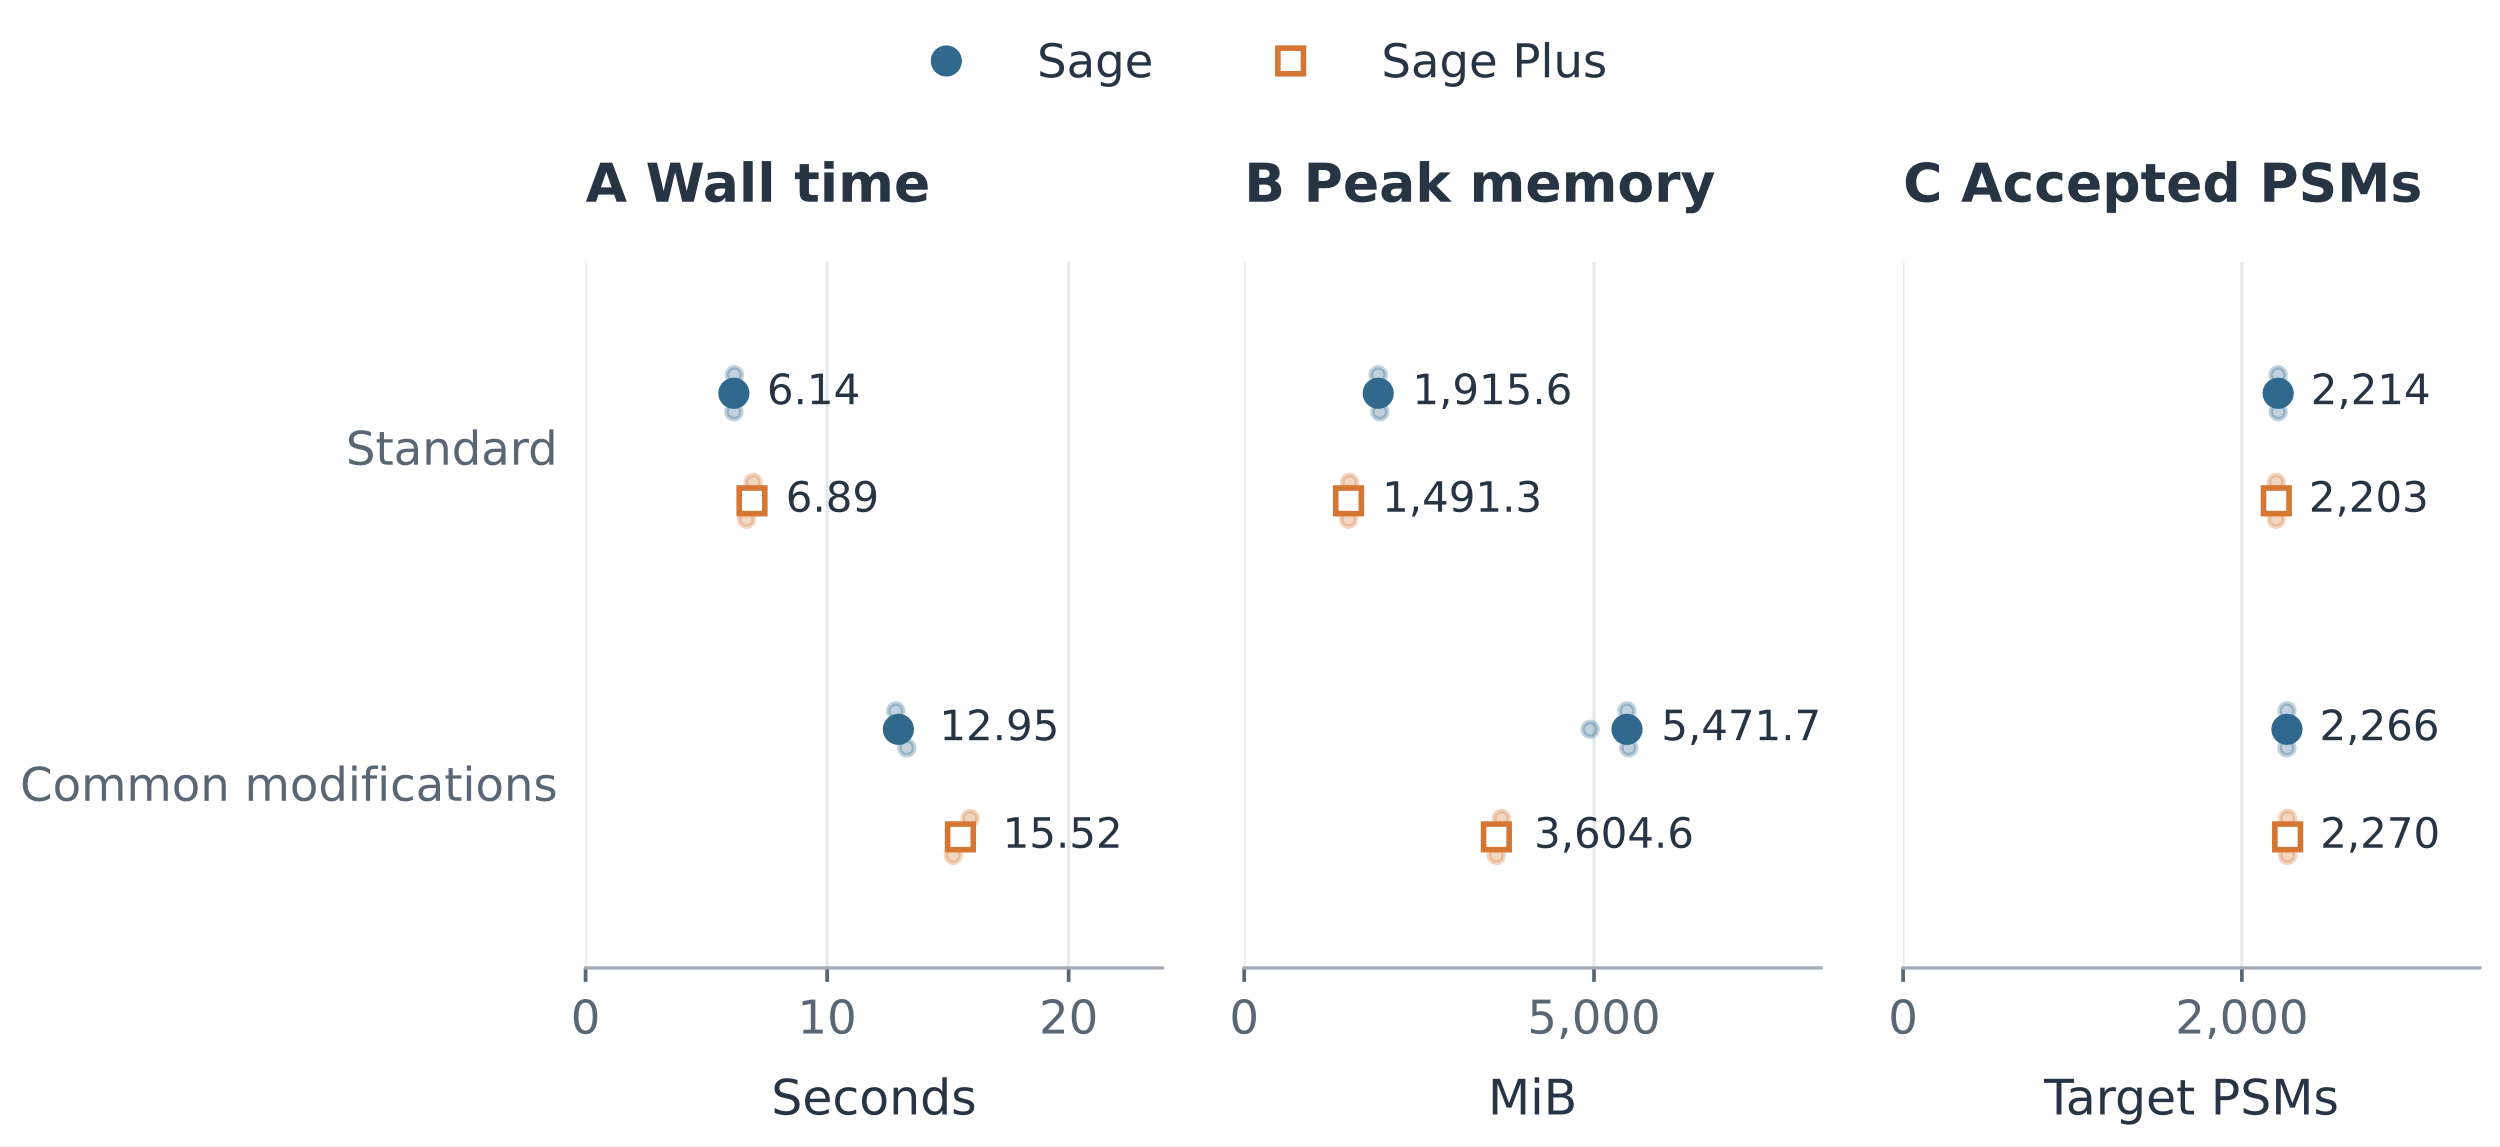
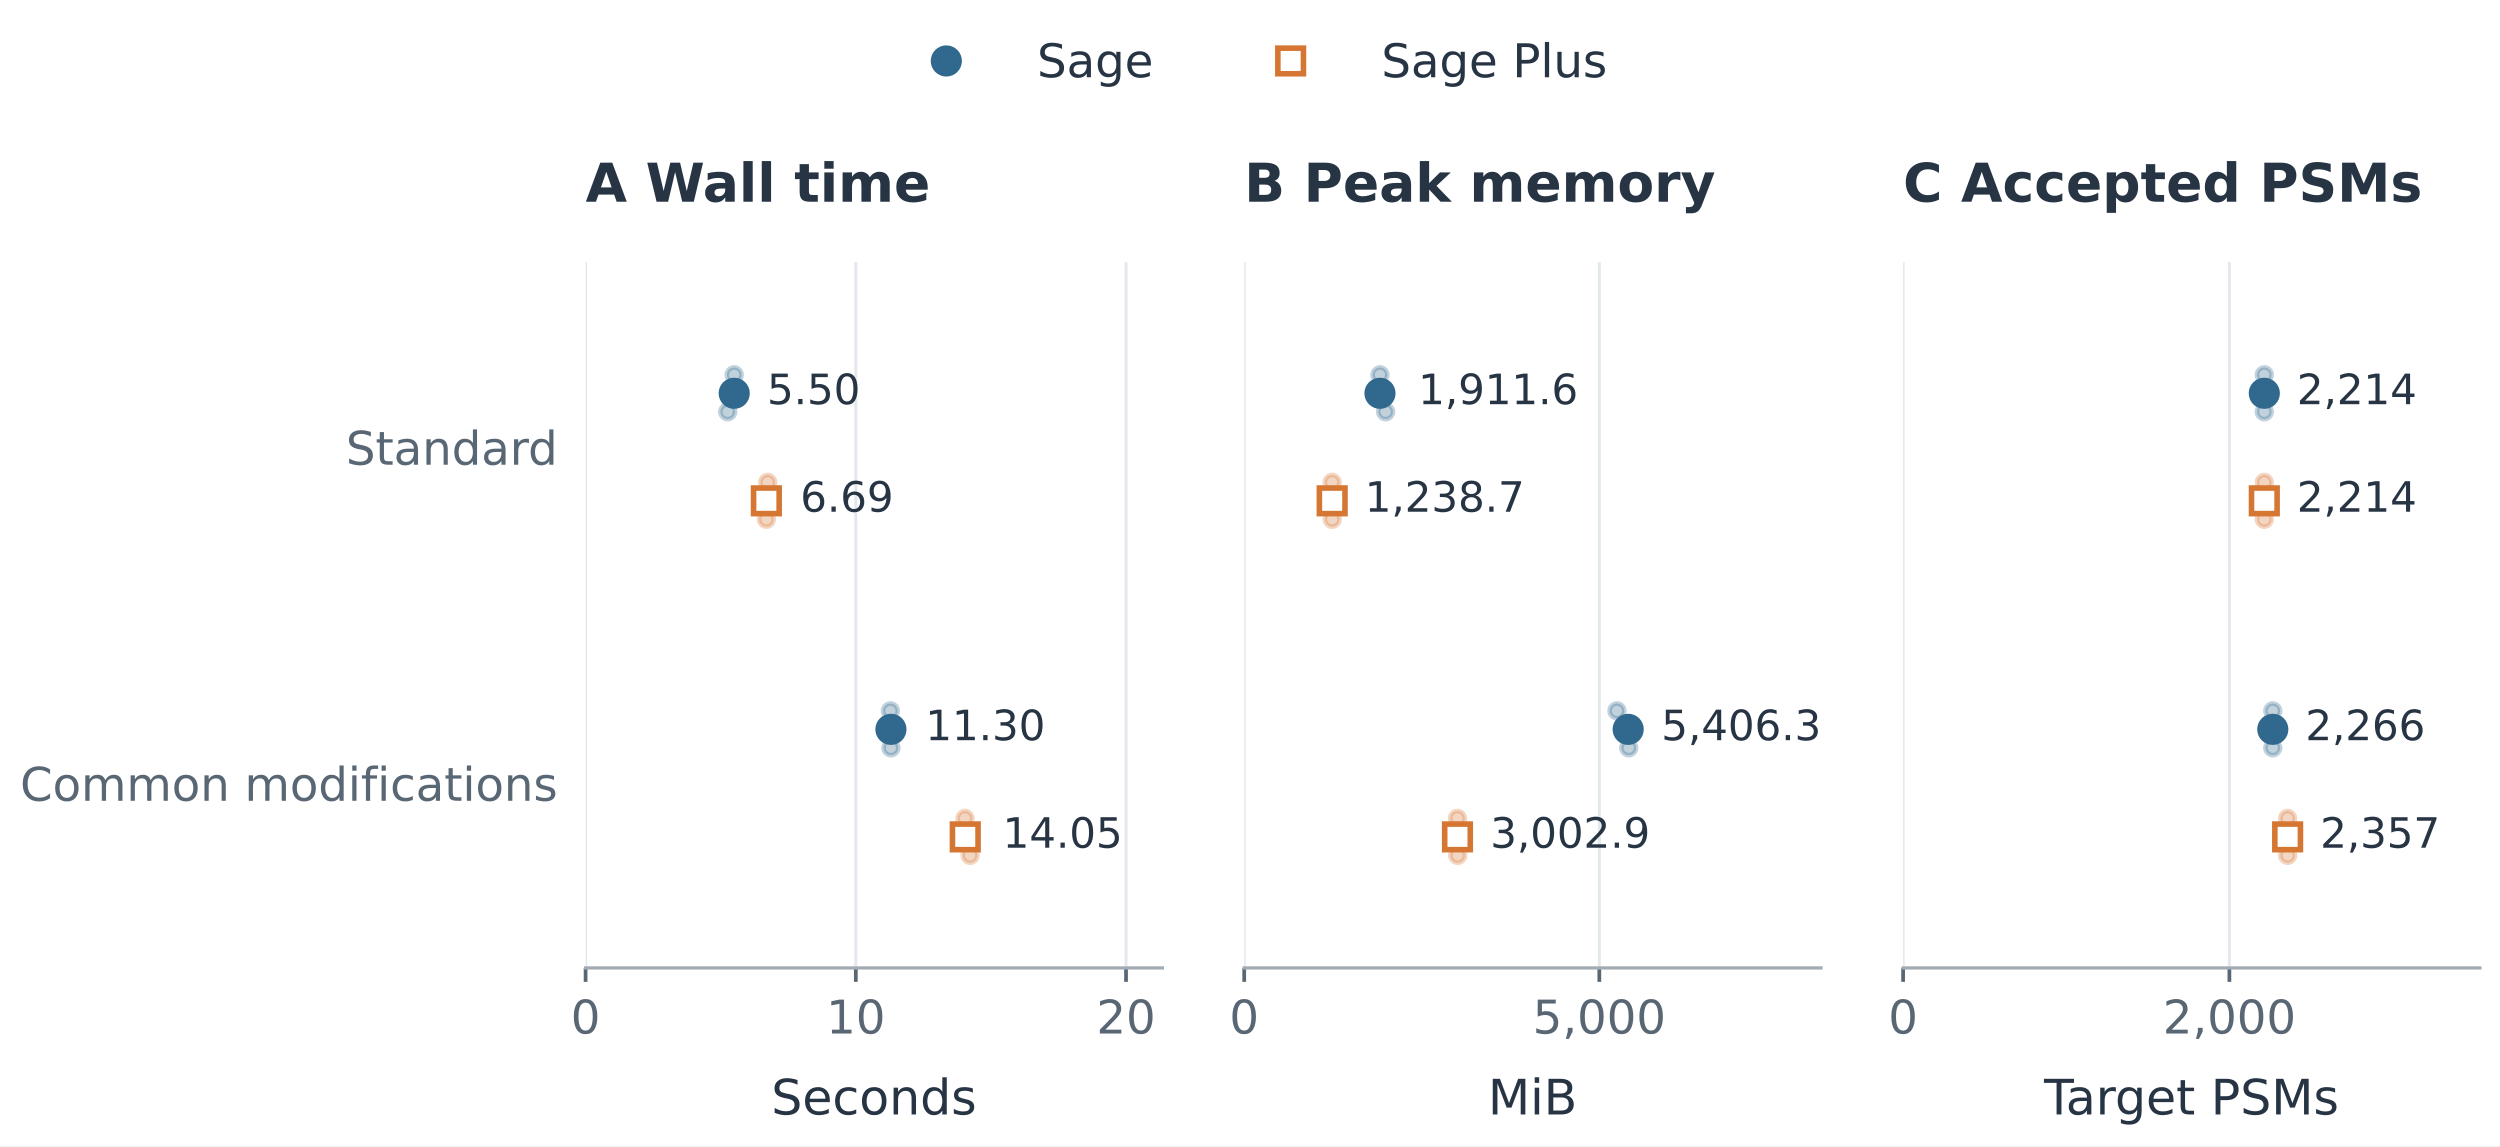
<svg xmlns="http://www.w3.org/2000/svg" xmlns:xlink="http://www.w3.org/1999/xlink" width="537.12pt" height="246.28pt" viewBox="0 0 537.12 246.28" version="1.1">
  <defs>
    <style type="text/css">*{stroke-linejoin: round; stroke-linecap: butt}</style>
  </defs>
  <g id="figure_1">
    <g id="patch_1">
      <path d="M 0 246.28  L 537.12 246.28  L 537.12 0  L 0 0  z " style="fill: #ffffff" />
    </g>
    <g id="axes_1">
      <g id="patch_2">
        <path d="M 125.812 207.959  L 249.734 207.959  L 249.734 56.339  L 125.812 56.339  z " style="fill: #ffffff" />
      </g>
      <g id="matplotlib.axis_1">
        <g id="xtick_1">
          <g id="line2d_1">
            <path d="M 125.812 207.959  L 125.812 56.339  " clip-path="url(#p135f055e14)" style="fill: none; stroke: #e3e8ed; stroke-width: 0.65; stroke-linecap: square" />
          </g>
          <g id="line2d_2">
            <defs>
              <path id="ma67647b1fe" d="M 0 0  L 0 3  " style="stroke: #596775; stroke-width: 0.8" />
            </defs>
            <g>
              <use xlink:href="#ma67647b1fe" x="125.812" y="207.959" style="fill: #596775; stroke: #596775; stroke-width: 0.8" />
            </g>
          </g>
          <g id="text_1">
            <text style="font-size: 10px; font-family: 'DejaVu Sans'; text-anchor: middle; fill: #596775" x="125.812" y="222.057" transform="rotate(-0 125.8122 222.0568)">0</text>
          </g>
        </g>
        <g id="xtick_2">
          <g id="line2d_3">
-             <path d="M 177.706 207.959  L 177.706 56.339  " clip-path="url(#p135f055e14)" style="fill: none; stroke: #e3e8ed; stroke-width: 0.65; stroke-linecap: square" />
+             <path d="M 183.869 207.959  L 183.869 56.339  " clip-path="url(#p135f055e14)" style="fill: none; stroke: #e3e8ed; stroke-width: 0.65; stroke-linecap: square" />
          </g>
          <g id="line2d_4">
            <g>
-               <use xlink:href="#ma67647b1fe" x="177.706" y="207.959" style="fill: #596775; stroke: #596775; stroke-width: 0.8" />
+               <use xlink:href="#ma67647b1fe" x="183.869" y="207.959" style="fill: #596775; stroke: #596775; stroke-width: 0.8" />
            </g>
          </g>
          <g id="text_2">
-             <text style="font-size: 10px; font-family: 'DejaVu Sans'; text-anchor: middle; fill: #596775" x="177.706" y="222.057" transform="rotate(-0 177.7058 222.0568)">10</text>
+             <text style="font-size: 10px; font-family: 'DejaVu Sans'; text-anchor: middle; fill: #596775" x="183.869" y="222.057" transform="rotate(-0 183.8689 222.0568)">10</text>
          </g>
        </g>
        <g id="xtick_3">
          <g id="line2d_5">
-             <path d="M 229.599 207.959  L 229.599 56.339  " clip-path="url(#p135f055e14)" style="fill: none; stroke: #e3e8ed; stroke-width: 0.65; stroke-linecap: square" />
+             <path d="M 241.926 207.959  L 241.926 56.339  " clip-path="url(#p135f055e14)" style="fill: none; stroke: #e3e8ed; stroke-width: 0.65; stroke-linecap: square" />
          </g>
          <g id="line2d_6">
            <g>
-               <use xlink:href="#ma67647b1fe" x="229.599" y="207.959" style="fill: #596775; stroke: #596775; stroke-width: 0.8" />
+               <use xlink:href="#ma67647b1fe" x="241.926" y="207.959" style="fill: #596775; stroke: #596775; stroke-width: 0.8" />
            </g>
          </g>
          <g id="text_3">
-             <text style="font-size: 10px; font-family: 'DejaVu Sans'; text-anchor: middle; fill: #596775" x="229.599" y="222.057" transform="rotate(-0 229.5994 222.0568)">20</text>
+             <text style="font-size: 10px; font-family: 'DejaVu Sans'; text-anchor: middle; fill: #596775" x="241.926" y="222.057" transform="rotate(-0 241.9255 222.0568)">20</text>
          </g>
        </g>
        <g id="text_4">
          <text style="font-size: 10.5px; font-family: 'DejaVu Sans'; text-anchor: middle; fill: #273444" x="187.773" y="239.438" transform="rotate(-0 187.7732 239.4375)">Seconds</text>
        </g>
      </g>
      <g id="matplotlib.axis_2">
        <g id="ytick_1">
          <g id="line2d_7" />
          <g id="text_5">
            <text style="font-size: 10px; font-family: 'DejaVu Sans'; text-anchor: end; fill: #596775" x="119.812" y="99.848" transform="rotate(-0 119.8122 99.84825)">Standard</text>
          </g>
        </g>
        <g id="ytick_2">
          <g id="line2d_8" />
          <g id="text_6">
            <text style="font-size: 10px; font-family: 'DejaVu Sans'; text-anchor: end; fill: #596775" x="119.812" y="172.048" transform="rotate(-0 119.8122 172.0483)">Common modifications</text>
          </g>
        </g>
      </g>
      <g id="PathCollection_1">
        <defs>
          <path id="m2db7244352" d="M 0 1.581  C 0.419 1.581 0.822 1.415 1.118 1.118  C 1.415 0.822 1.581 0.419 1.581 0  C 1.581 -0.419 1.415 -0.822 1.118 -1.118  C 0.822 -1.415 0.419 -1.581 0 -1.581  C -0.419 -1.581 -0.822 -1.415 -1.118 -1.118  C -1.415 -0.822 -1.581 -0.419 -1.581 0  C -1.581 0.419 -1.415 0.822 -1.118 1.118  C -0.822 1.415 -0.419 1.581 0 1.581  z " style="stroke: #30688e; stroke-opacity: 0.3" />
        </defs>
        <g clip-path="url(#p135f055e14)">
-           <use xlink:href="#m2db7244352" x="157.779" y="80.526" style="fill: #30688e; fill-opacity: 0.3; stroke: #30688e; stroke-opacity: 0.3" />
-           <use xlink:href="#m2db7244352" x="157.519" y="84.497" style="fill: #30688e; fill-opacity: 0.3; stroke: #30688e; stroke-opacity: 0.3" />
-           <use xlink:href="#m2db7244352" x="157.675" y="88.468" style="fill: #30688e; fill-opacity: 0.3; stroke: #30688e; stroke-opacity: 0.3" />
+           <use xlink:href="#m2db7244352" x="157.743" y="80.526" style="fill: #30688e; fill-opacity: 0.3; stroke: #30688e; stroke-opacity: 0.3" />
+           <use xlink:href="#m2db7244352" x="157.801" y="84.497" style="fill: #30688e; fill-opacity: 0.3; stroke: #30688e; stroke-opacity: 0.3" />
+           <use xlink:href="#m2db7244352" x="156.35" y="88.468" style="fill: #30688e; fill-opacity: 0.3; stroke: #30688e; stroke-opacity: 0.3" />
        </g>
      </g>
      <g id="PathCollection_2">
        <defs>
          <path id="md74997c967" d="M 0 1.581  C 0.419 1.581 0.822 1.415 1.118 1.118  C 1.415 0.822 1.581 0.419 1.581 0  C 1.581 -0.419 1.415 -0.822 1.118 -1.118  C 0.822 -1.415 0.419 -1.581 0 -1.581  C -0.419 -1.581 -0.822 -1.415 -1.118 -1.118  C -1.415 -0.822 -1.581 -0.419 -1.581 0  C -1.581 0.419 -1.415 0.822 -1.118 1.118  C -0.822 1.415 -0.419 1.581 0 1.581  z " style="stroke: #d57632; stroke-opacity: 0.3" />
        </defs>
        <g clip-path="url(#p135f055e14)">
-           <use xlink:href="#md74997c967" x="161.826" y="103.63" style="fill: #d57632; fill-opacity: 0.3; stroke: #d57632; stroke-opacity: 0.3" />
-           <use xlink:href="#md74997c967" x="161.567" y="107.601" style="fill: #d57632; fill-opacity: 0.3; stroke: #d57632; stroke-opacity: 0.3" />
-           <use xlink:href="#md74997c967" x="160.373" y="111.572" style="fill: #d57632; fill-opacity: 0.3; stroke: #d57632; stroke-opacity: 0.3" />
+           <use xlink:href="#md74997c967" x="164.942" y="103.63" style="fill: #d57632; fill-opacity: 0.3; stroke: #d57632; stroke-opacity: 0.3" />
+           <use xlink:href="#md74997c967" x="164.42" y="107.601" style="fill: #d57632; fill-opacity: 0.3; stroke: #d57632; stroke-opacity: 0.3" />
+           <use xlink:href="#md74997c967" x="164.652" y="111.572" style="fill: #d57632; fill-opacity: 0.3; stroke: #d57632; stroke-opacity: 0.3" />
        </g>
      </g>
      <g id="PathCollection_3">
        <g clip-path="url(#p135f055e14)">
-           <use xlink:href="#m2db7244352" x="192.444" y="152.726" style="fill: #30688e; fill-opacity: 0.3; stroke: #30688e; stroke-opacity: 0.3" />
-           <use xlink:href="#m2db7244352" x="193.014" y="156.697" style="fill: #30688e; fill-opacity: 0.3; stroke: #30688e; stroke-opacity: 0.3" />
-           <use xlink:href="#m2db7244352" x="194.831" y="160.668" style="fill: #30688e; fill-opacity: 0.3; stroke: #30688e; stroke-opacity: 0.3" />
+           <use xlink:href="#m2db7244352" x="191.3" y="152.726" style="fill: #30688e; fill-opacity: 0.3; stroke: #30688e; stroke-opacity: 0.3" />
+           <use xlink:href="#m2db7244352" x="191.823" y="156.697" style="fill: #30688e; fill-opacity: 0.3; stroke: #30688e; stroke-opacity: 0.3" />
+           <use xlink:href="#m2db7244352" x="191.416" y="160.668" style="fill: #30688e; fill-opacity: 0.3; stroke: #30688e; stroke-opacity: 0.3" />
        </g>
      </g>
      <g id="PathCollection_4">
        <g clip-path="url(#p135f055e14)">
-           <use xlink:href="#md74997c967" x="208.427" y="175.83" style="fill: #d57632; fill-opacity: 0.3; stroke: #d57632; stroke-opacity: 0.3" />
-           <use xlink:href="#md74997c967" x="206.351" y="179.801" style="fill: #d57632; fill-opacity: 0.3; stroke: #d57632; stroke-opacity: 0.3" />
-           <use xlink:href="#md74997c967" x="204.794" y="183.772" style="fill: #d57632; fill-opacity: 0.3; stroke: #d57632; stroke-opacity: 0.3" />
+           <use xlink:href="#md74997c967" x="207.324" y="175.83" style="fill: #d57632; fill-opacity: 0.3; stroke: #d57632; stroke-opacity: 0.3" />
+           <use xlink:href="#md74997c967" x="207.382" y="179.801" style="fill: #d57632; fill-opacity: 0.3; stroke: #d57632; stroke-opacity: 0.3" />
+           <use xlink:href="#md74997c967" x="208.427" y="183.772" style="fill: #d57632; fill-opacity: 0.3; stroke: #d57632; stroke-opacity: 0.3" />
        </g>
      </g>
      <g id="patch_3">
        <path d="M 125.812 207.959  L 249.734 207.959  " style="fill: none; stroke: #a2abb3; stroke-width: 0.7; stroke-linejoin: miter; stroke-linecap: square" />
      </g>
      <g id="line2d_9">
        <defs>
          <path id="m2ec25e5ec6" d="M 0 2.75  C 0.729 2.75 1.429 2.46 1.945 1.945  C 2.46 1.429 2.75 0.729 2.75 0  C 2.75 -0.729 2.46 -1.429 1.945 -1.945  C 1.429 -2.46 0.729 -2.75 0 -2.75  C -0.729 -2.75 -1.429 -2.46 -1.945 -1.945  C -2.46 -1.429 -2.75 -0.729 -2.75 0  C -2.75 0.729 -2.46 1.429 -1.945 1.945  C -1.429 2.46 -0.729 2.75 0 2.75  z " style="stroke: #30688e; stroke-width: 1.2" />
        </defs>
        <g>
-           <use xlink:href="#m2ec25e5ec6" x="157.675" y="84.497" style="fill: #30688e; stroke: #30688e; stroke-width: 1.2" />
+           <use xlink:href="#m2ec25e5ec6" x="157.743" y="84.497" style="fill: #30688e; stroke: #30688e; stroke-width: 1.2" />
        </g>
      </g>
      <g id="text_7">
-         <text style="font-size: 9px; font-family: 'DejaVu Sans'; text-anchor: start; fill: #273444" x="164.779" y="86.835" transform="rotate(-0 164.7787 86.83491)">6.14</text>
+         <text style="font-size: 9px; font-family: 'DejaVu Sans'; text-anchor: start; fill: #273444" x="164.801" y="86.835" transform="rotate(-0 164.8014 86.83491)">5.50</text>
      </g>
      <g id="line2d_10">
        <defs>
          <path id="m84e4012bae" d="M -2.75 2.75  L 2.75 2.75  L 2.75 -2.75  L -2.75 -2.75  z " style="stroke: #d57632; stroke-width: 1.2; stroke-linejoin: miter" />
        </defs>
        <g>
-           <use xlink:href="#m84e4012bae" x="161.567" y="107.601" style="fill: #ffffff; stroke: #d57632; stroke-width: 1.2; stroke-linejoin: miter" />
+           <use xlink:href="#m84e4012bae" x="164.652" y="107.601" style="fill: #ffffff; stroke: #d57632; stroke-width: 1.2; stroke-linejoin: miter" />
        </g>
      </g>
      <g id="text_8">
-         <text style="font-size: 9px; font-family: 'DejaVu Sans'; text-anchor: start; fill: #273444" x="168.826" y="109.939" transform="rotate(-0 168.8264 109.9389)">6.89</text>
+         <text style="font-size: 9px; font-family: 'DejaVu Sans'; text-anchor: start; fill: #273444" x="171.942" y="109.939" transform="rotate(-0 171.9424 109.9389)">6.69</text>
      </g>
      <g id="line2d_11">
        <g>
-           <use xlink:href="#m2ec25e5ec6" x="193.014" y="156.697" style="fill: #30688e; stroke: #30688e; stroke-width: 1.2" />
+           <use xlink:href="#m2ec25e5ec6" x="191.416" y="156.697" style="fill: #30688e; stroke: #30688e; stroke-width: 1.2" />
        </g>
      </g>
      <g id="text_9">
-         <text style="font-size: 9px; font-family: 'DejaVu Sans'; text-anchor: start; fill: #273444" x="201.831" y="159.035" transform="rotate(-0 201.8307 159.035)">12.95</text>
+         <text style="font-size: 9px; font-family: 'DejaVu Sans'; text-anchor: start; fill: #273444" x="198.823" y="159.035" transform="rotate(-0 198.8226 159.035)">11.30</text>
      </g>
      <g id="line2d_12">
        <g>
-           <use xlink:href="#m84e4012bae" x="206.351" y="179.801" style="fill: #ffffff; stroke: #d57632; stroke-width: 1.2; stroke-linejoin: miter" />
+           <use xlink:href="#m84e4012bae" x="207.382" y="179.801" style="fill: #ffffff; stroke: #d57632; stroke-width: 1.2; stroke-linejoin: miter" />
        </g>
      </g>
      <g id="text_10">
-         <text style="font-size: 9px; font-family: 'DejaVu Sans'; text-anchor: start; fill: #273444" x="215.427" y="182.139" transform="rotate(-0 215.4268 182.139)">15.52</text>
+         <text style="font-size: 9px; font-family: 'DejaVu Sans'; text-anchor: start; fill: #273444" x="215.427" y="182.139" transform="rotate(-0 215.4268 182.139)">14.05</text>
      </g>
      <g id="text_11">
        <text style="font-weight: 700; font-size: 11.5px; font-family: 'DejaVu Sans'; text-anchor: start; fill: #273444" x="125.812" y="43.339" transform="rotate(-0 125.8122 43.33898)">A  Wall time</text>
      </g>
    </g>
    <g id="axes_2">
      <g id="patch_4">
        <path d="M 267.315 207.959  L 391.237 207.959  L 391.237 56.339  L 267.315 56.339  z " style="fill: #ffffff" />
      </g>
      <g id="matplotlib.axis_3">
        <g id="xtick_4">
          <g id="line2d_13">
-             <path d="M 267.315 207.959  L 267.315 56.339  " clip-path="url(#p5859879e46)" style="fill: none; stroke: #e3e8ed; stroke-width: 0.65; stroke-linecap: square" />
+             <path d="M 267.315 207.959  L 267.315 56.339  " clip-path="url(#p0ba5187c6d)" style="fill: none; stroke: #e3e8ed; stroke-width: 0.65; stroke-linecap: square" />
          </g>
          <g id="line2d_14">
            <g>
              <use xlink:href="#ma67647b1fe" x="267.315" y="207.959" style="fill: #596775; stroke: #596775; stroke-width: 0.8" />
            </g>
          </g>
          <g id="text_12">
            <text style="font-size: 10px; font-family: 'DejaVu Sans'; text-anchor: middle; fill: #596775" x="267.315" y="222.057" transform="rotate(-0 267.3154 222.0568)">0</text>
          </g>
        </g>
        <g id="xtick_5">
          <g id="line2d_15">
-             <path d="M 342.468 207.959  L 342.468 56.339  " clip-path="url(#p5859879e46)" style="fill: none; stroke: #e3e8ed; stroke-width: 0.65; stroke-linecap: square" />
+             <path d="M 343.611 207.959  L 343.611 56.339  " clip-path="url(#p0ba5187c6d)" style="fill: none; stroke: #e3e8ed; stroke-width: 0.65; stroke-linecap: square" />
          </g>
          <g id="line2d_16">
            <g>
-               <use xlink:href="#ma67647b1fe" x="342.468" y="207.959" style="fill: #596775; stroke: #596775; stroke-width: 0.8" />
+               <use xlink:href="#ma67647b1fe" x="343.611" y="207.959" style="fill: #596775; stroke: #596775; stroke-width: 0.8" />
            </g>
          </g>
          <g id="text_13">
-             <text style="font-size: 10px; font-family: 'DejaVu Sans'; text-anchor: middle; fill: #596775" x="342.468" y="222.057" transform="rotate(-0 342.468 222.0568)">5,000</text>
+             <text style="font-size: 10px; font-family: 'DejaVu Sans'; text-anchor: middle; fill: #596775" x="343.611" y="222.057" transform="rotate(-0 343.6106 222.0568)">5,000</text>
          </g>
        </g>
        <g id="text_14">
          <text style="font-size: 10.5px; font-family: 'DejaVu Sans'; text-anchor: middle; fill: #273444" x="329.276" y="239.438" transform="rotate(-0 329.2764 239.4375)">MiB</text>
        </g>
      </g>
      <g id="matplotlib.axis_4">
        <g id="ytick_3">
          <g id="line2d_17" />
        </g>
        <g id="ytick_4">
          <g id="line2d_18" />
        </g>
      </g>
      <g id="PathCollection_5">
-         <g clip-path="url(#p5859879e46)">
-           <use xlink:href="#m2db7244352" x="296.108" y="80.526" style="fill: #30688e; fill-opacity: 0.3; stroke: #30688e; stroke-opacity: 0.3" />
-           <use xlink:href="#m2db7244352" x="295.779" y="84.497" style="fill: #30688e; fill-opacity: 0.3; stroke: #30688e; stroke-opacity: 0.3" />
-           <use xlink:href="#m2db7244352" x="296.46" y="88.468" style="fill: #30688e; fill-opacity: 0.3; stroke: #30688e; stroke-opacity: 0.3" />
+         <g clip-path="url(#p0ba5187c6d)">
+           <use xlink:href="#m2db7244352" x="296.485" y="80.526" style="fill: #30688e; fill-opacity: 0.3; stroke: #30688e; stroke-opacity: 0.3" />
+           <use xlink:href="#m2db7244352" x="296.119" y="84.497" style="fill: #30688e; fill-opacity: 0.3; stroke: #30688e; stroke-opacity: 0.3" />
+           <use xlink:href="#m2db7244352" x="297.702" y="88.468" style="fill: #30688e; fill-opacity: 0.3; stroke: #30688e; stroke-opacity: 0.3" />
        </g>
      </g>
      <g id="PathCollection_6">
-         <g clip-path="url(#p5859879e46)">
-           <use xlink:href="#md74997c967" x="289.958" y="103.63" style="fill: #d57632; fill-opacity: 0.3; stroke: #d57632; stroke-opacity: 0.3" />
-           <use xlink:href="#md74997c967" x="288.722" y="107.601" style="fill: #d57632; fill-opacity: 0.3; stroke: #d57632; stroke-opacity: 0.3" />
-           <use xlink:href="#md74997c967" x="289.731" y="111.572" style="fill: #d57632; fill-opacity: 0.3; stroke: #d57632; stroke-opacity: 0.3" />
+         <g clip-path="url(#p0ba5187c6d)">
+           <use xlink:href="#md74997c967" x="286.215" y="103.63" style="fill: #d57632; fill-opacity: 0.3; stroke: #d57632; stroke-opacity: 0.3" />
+           <use xlink:href="#md74997c967" x="286.216" y="107.601" style="fill: #d57632; fill-opacity: 0.3; stroke: #d57632; stroke-opacity: 0.3" />
+           <use xlink:href="#md74997c967" x="286.222" y="111.572" style="fill: #d57632; fill-opacity: 0.3; stroke: #d57632; stroke-opacity: 0.3" />
        </g>
      </g>
      <g id="PathCollection_7">
-         <g clip-path="url(#p5859879e46)">
-           <use xlink:href="#m2db7244352" x="349.557" y="152.726" style="fill: #30688e; fill-opacity: 0.3; stroke: #30688e; stroke-opacity: 0.3" />
-           <use xlink:href="#m2db7244352" x="341.649" y="156.697" style="fill: #30688e; fill-opacity: 0.3; stroke: #30688e; stroke-opacity: 0.3" />
+         <g clip-path="url(#p0ba5187c6d)">
+           <use xlink:href="#m2db7244352" x="347.398" y="152.726" style="fill: #30688e; fill-opacity: 0.3; stroke: #30688e; stroke-opacity: 0.3" />
+           <use xlink:href="#m2db7244352" x="349.811" y="156.697" style="fill: #30688e; fill-opacity: 0.3; stroke: #30688e; stroke-opacity: 0.3" />
          <use xlink:href="#m2db7244352" x="349.93" y="160.668" style="fill: #30688e; fill-opacity: 0.3; stroke: #30688e; stroke-opacity: 0.3" />
        </g>
      </g>
      <g id="PathCollection_8">
-         <g clip-path="url(#p5859879e46)">
-           <use xlink:href="#md74997c967" x="322.593" y="175.83" style="fill: #d57632; fill-opacity: 0.3; stroke: #d57632; stroke-opacity: 0.3" />
-           <use xlink:href="#md74997c967" x="321.099" y="179.801" style="fill: #d57632; fill-opacity: 0.3; stroke: #d57632; stroke-opacity: 0.3" />
-           <use xlink:href="#md74997c967" x="321.494" y="183.772" style="fill: #d57632; fill-opacity: 0.3; stroke: #d57632; stroke-opacity: 0.3" />
+         <g clip-path="url(#p0ba5187c6d)">
+           <use xlink:href="#md74997c967" x="313.137" y="175.83" style="fill: #d57632; fill-opacity: 0.3; stroke: #d57632; stroke-opacity: 0.3" />
+           <use xlink:href="#md74997c967" x="313.092" y="179.801" style="fill: #d57632; fill-opacity: 0.3; stroke: #d57632; stroke-opacity: 0.3" />
+           <use xlink:href="#md74997c967" x="313.183" y="183.772" style="fill: #d57632; fill-opacity: 0.3; stroke: #d57632; stroke-opacity: 0.3" />
        </g>
      </g>
      <g id="patch_5">
        <path d="M 267.315 207.959  L 391.237 207.959  " style="fill: none; stroke: #a2abb3; stroke-width: 0.7; stroke-linejoin: miter; stroke-linecap: square" />
      </g>
      <g id="line2d_19">
        <g>
-           <use xlink:href="#m2ec25e5ec6" x="296.108" y="84.497" style="fill: #30688e; stroke: #30688e; stroke-width: 1.2" />
+           <use xlink:href="#m2ec25e5ec6" x="296.485" y="84.497" style="fill: #30688e; stroke: #30688e; stroke-width: 1.2" />
        </g>
      </g>
      <g id="text_15">
-         <text style="font-size: 9px; font-family: 'DejaVu Sans'; text-anchor: start; fill: #273444" x="303.46" y="86.835" transform="rotate(-0 303.4603 86.83491)">1,915.6</text>
+         <text style="font-size: 9px; font-family: 'DejaVu Sans'; text-anchor: start; fill: #273444" x="304.702" y="86.835" transform="rotate(-0 304.7022 86.83491)">1,911.6</text>
      </g>
      <g id="line2d_20">
        <g>
-           <use xlink:href="#m84e4012bae" x="289.731" y="107.601" style="fill: #ffffff; stroke: #d57632; stroke-width: 1.2; stroke-linejoin: miter" />
+           <use xlink:href="#m84e4012bae" x="286.216" y="107.601" style="fill: #ffffff; stroke: #d57632; stroke-width: 1.2; stroke-linejoin: miter" />
        </g>
      </g>
      <g id="text_16">
-         <text style="font-size: 9px; font-family: 'DejaVu Sans'; text-anchor: start; fill: #273444" x="296.958" y="109.939" transform="rotate(-0 296.9575 109.9389)">1,491.3</text>
+         <text style="font-size: 9px; font-family: 'DejaVu Sans'; text-anchor: start; fill: #273444" x="293.222" y="109.939" transform="rotate(-0 293.2218 109.9389)">1,238.7</text>
      </g>
      <g id="line2d_21">
        <g>
-           <use xlink:href="#m2ec25e5ec6" x="349.557" y="156.697" style="fill: #30688e; stroke: #30688e; stroke-width: 1.2" />
+           <use xlink:href="#m2ec25e5ec6" x="349.811" y="156.697" style="fill: #30688e; stroke: #30688e; stroke-width: 1.2" />
        </g>
      </g>
      <g id="text_17">
-         <text style="font-size: 9px; font-family: 'DejaVu Sans'; text-anchor: start; fill: #273444" x="356.93" y="159.035" transform="rotate(-0 356.93 159.035)">5,471.7</text>
+         <text style="font-size: 9px; font-family: 'DejaVu Sans'; text-anchor: start; fill: #273444" x="356.93" y="159.035" transform="rotate(-0 356.93 159.035)">5,406.3</text>
      </g>
      <g id="line2d_22">
        <g>
-           <use xlink:href="#m84e4012bae" x="321.494" y="179.801" style="fill: #ffffff; stroke: #d57632; stroke-width: 1.2; stroke-linejoin: miter" />
+           <use xlink:href="#m84e4012bae" x="313.137" y="179.801" style="fill: #ffffff; stroke: #d57632; stroke-width: 1.2; stroke-linejoin: miter" />
        </g>
      </g>
      <g id="text_18">
-         <text style="font-size: 9px; font-family: 'DejaVu Sans'; text-anchor: start; fill: #273444" x="329.593" y="182.139" transform="rotate(-0 329.5926 182.139)">3,604.6</text>
+         <text style="font-size: 9px; font-family: 'DejaVu Sans'; text-anchor: start; fill: #273444" x="320.183" y="182.139" transform="rotate(-0 320.1829 182.139)">3,002.9</text>
      </g>
      <g id="text_19">
        <text style="font-weight: 700; font-size: 11.5px; font-family: 'DejaVu Sans'; text-anchor: start; fill: #273444" x="267.315" y="43.339" transform="rotate(-0 267.3154 43.33898)">B  Peak memory</text>
      </g>
    </g>
    <g id="axes_3">
      <g id="patch_6">
        <path d="M 408.878 207.959  L 532.8 207.959  L 532.8 56.339  L 408.878 56.339  z " style="fill: #ffffff" />
      </g>
      <g id="matplotlib.axis_5">
        <g id="xtick_6">
          <g id="line2d_23">
            <path d="M 408.878 207.959  L 408.878 56.339  " clip-path="url(#p8abec3918d)" style="fill: none; stroke: #e3e8ed; stroke-width: 0.65; stroke-linecap: square" />
          </g>
          <g id="line2d_24">
            <g>
              <use xlink:href="#ma67647b1fe" x="408.878" y="207.959" style="fill: #596775; stroke: #596775; stroke-width: 0.8" />
            </g>
          </g>
          <g id="text_20">
            <text style="font-size: 10px; font-family: 'DejaVu Sans'; text-anchor: middle; fill: #596775" x="408.878" y="222.057" transform="rotate(-0 408.878 222.0568)">0</text>
          </g>
        </g>
        <g id="xtick_7">
          <g id="line2d_25">
-             <path d="M 481.666 207.959  L 481.666 56.339  " clip-path="url(#p8abec3918d)" style="fill: none; stroke: #e3e8ed; stroke-width: 0.65; stroke-linecap: square" />
+             <path d="M 478.98 207.959  L 478.98 56.339  " clip-path="url(#p8abec3918d)" style="fill: none; stroke: #e3e8ed; stroke-width: 0.65; stroke-linecap: square" />
          </g>
          <g id="line2d_26">
            <g>
-               <use xlink:href="#ma67647b1fe" x="481.666" y="207.959" style="fill: #596775; stroke: #596775; stroke-width: 0.8" />
+               <use xlink:href="#ma67647b1fe" x="478.98" y="207.959" style="fill: #596775; stroke: #596775; stroke-width: 0.8" />
            </g>
          </g>
          <g id="text_21">
-             <text style="font-size: 10px; font-family: 'DejaVu Sans'; text-anchor: middle; fill: #596775" x="481.666" y="222.057" transform="rotate(-0 481.6663 222.0568)">2,000</text>
+             <text style="font-size: 10px; font-family: 'DejaVu Sans'; text-anchor: middle; fill: #596775" x="478.98" y="222.057" transform="rotate(-0 478.9796 222.0568)">2,000</text>
          </g>
        </g>
        <g id="text_22">
          <text style="font-size: 10.5px; font-family: 'DejaVu Sans'; text-anchor: middle; fill: #273444" x="470.839" y="239.437" transform="rotate(-0 470.839 239.4367)">Target PSMs</text>
        </g>
      </g>
      <g id="matplotlib.axis_6">
        <g id="ytick_5">
          <g id="line2d_27" />
        </g>
        <g id="ytick_6">
          <g id="line2d_28" />
        </g>
      </g>
      <g id="PathCollection_9">
        <g clip-path="url(#p8abec3918d)">
-           <use xlink:href="#m2db7244352" x="489.455" y="80.526" style="fill: #30688e; fill-opacity: 0.3; stroke: #30688e; stroke-opacity: 0.3" />
-           <use xlink:href="#m2db7244352" x="489.455" y="84.497" style="fill: #30688e; fill-opacity: 0.3; stroke: #30688e; stroke-opacity: 0.3" />
-           <use xlink:href="#m2db7244352" x="489.455" y="88.468" style="fill: #30688e; fill-opacity: 0.3; stroke: #30688e; stroke-opacity: 0.3" />
+           <use xlink:href="#m2db7244352" x="486.48" y="80.526" style="fill: #30688e; fill-opacity: 0.3; stroke: #30688e; stroke-opacity: 0.3" />
+           <use xlink:href="#m2db7244352" x="486.48" y="84.497" style="fill: #30688e; fill-opacity: 0.3; stroke: #30688e; stroke-opacity: 0.3" />
+           <use xlink:href="#m2db7244352" x="486.48" y="88.468" style="fill: #30688e; fill-opacity: 0.3; stroke: #30688e; stroke-opacity: 0.3" />
        </g>
      </g>
      <g id="PathCollection_10">
        <g clip-path="url(#p8abec3918d)">
-           <use xlink:href="#md74997c967" x="489.054" y="103.63" style="fill: #d57632; fill-opacity: 0.3; stroke: #d57632; stroke-opacity: 0.3" />
-           <use xlink:href="#md74997c967" x="489.054" y="107.601" style="fill: #d57632; fill-opacity: 0.3; stroke: #d57632; stroke-opacity: 0.3" />
-           <use xlink:href="#md74997c967" x="489.054" y="111.572" style="fill: #d57632; fill-opacity: 0.3; stroke: #d57632; stroke-opacity: 0.3" />
+           <use xlink:href="#md74997c967" x="486.48" y="103.63" style="fill: #d57632; fill-opacity: 0.3; stroke: #d57632; stroke-opacity: 0.3" />
+           <use xlink:href="#md74997c967" x="486.48" y="107.601" style="fill: #d57632; fill-opacity: 0.3; stroke: #d57632; stroke-opacity: 0.3" />
+           <use xlink:href="#md74997c967" x="486.48" y="111.572" style="fill: #d57632; fill-opacity: 0.3; stroke: #d57632; stroke-opacity: 0.3" />
        </g>
      </g>
      <g id="PathCollection_11">
        <g clip-path="url(#p8abec3918d)">
-           <use xlink:href="#m2db7244352" x="491.347" y="152.726" style="fill: #30688e; fill-opacity: 0.3; stroke: #30688e; stroke-opacity: 0.3" />
-           <use xlink:href="#m2db7244352" x="491.347" y="156.697" style="fill: #30688e; fill-opacity: 0.3; stroke: #30688e; stroke-opacity: 0.3" />
-           <use xlink:href="#m2db7244352" x="491.347" y="160.668" style="fill: #30688e; fill-opacity: 0.3; stroke: #30688e; stroke-opacity: 0.3" />
+           <use xlink:href="#m2db7244352" x="488.303" y="152.726" style="fill: #30688e; fill-opacity: 0.3; stroke: #30688e; stroke-opacity: 0.3" />
+           <use xlink:href="#m2db7244352" x="488.303" y="156.697" style="fill: #30688e; fill-opacity: 0.3; stroke: #30688e; stroke-opacity: 0.3" />
+           <use xlink:href="#m2db7244352" x="488.303" y="160.668" style="fill: #30688e; fill-opacity: 0.3; stroke: #30688e; stroke-opacity: 0.3" />
        </g>
      </g>
      <g id="PathCollection_12">
        <g clip-path="url(#p8abec3918d)">
          <use xlink:href="#md74997c967" x="491.493" y="175.83" style="fill: #d57632; fill-opacity: 0.3; stroke: #d57632; stroke-opacity: 0.3" />
          <use xlink:href="#md74997c967" x="491.493" y="179.801" style="fill: #d57632; fill-opacity: 0.3; stroke: #d57632; stroke-opacity: 0.3" />
          <use xlink:href="#md74997c967" x="491.493" y="183.772" style="fill: #d57632; fill-opacity: 0.3; stroke: #d57632; stroke-opacity: 0.3" />
        </g>
      </g>
      <g id="patch_7">
        <path d="M 408.878 207.959  L 532.8 207.959  " style="fill: none; stroke: #a2abb3; stroke-width: 0.7; stroke-linejoin: miter; stroke-linecap: square" />
      </g>
      <g id="line2d_29">
        <g>
-           <use xlink:href="#m2ec25e5ec6" x="489.455" y="84.497" style="fill: #30688e; stroke: #30688e; stroke-width: 1.2" />
+           <use xlink:href="#m2ec25e5ec6" x="486.48" y="84.497" style="fill: #30688e; stroke: #30688e; stroke-width: 1.2" />
        </g>
      </g>
      <g id="text_23">
-         <text style="font-size: 9px; font-family: 'DejaVu Sans'; text-anchor: start; fill: #273444" x="496.455" y="86.835" transform="rotate(-0 496.4546 86.83491)">2,214</text>
+         <text style="font-size: 9px; font-family: 'DejaVu Sans'; text-anchor: start; fill: #273444" x="493.48" y="86.835" transform="rotate(-0 493.4804 86.83491)">2,214</text>
      </g>
      <g id="line2d_30">
        <g>
-           <use xlink:href="#m84e4012bae" x="489.054" y="107.601" style="fill: #ffffff; stroke: #d57632; stroke-width: 1.2; stroke-linejoin: miter" />
+           <use xlink:href="#m84e4012bae" x="486.48" y="107.601" style="fill: #ffffff; stroke: #d57632; stroke-width: 1.2; stroke-linejoin: miter" />
        </g>
      </g>
      <g id="text_24">
-         <text style="font-size: 9px; font-family: 'DejaVu Sans'; text-anchor: start; fill: #273444" x="496.054" y="109.939" transform="rotate(-0 496.0543 109.9389)">2,203</text>
+         <text style="font-size: 9px; font-family: 'DejaVu Sans'; text-anchor: start; fill: #273444" x="493.48" y="109.939" transform="rotate(-0 493.4804 109.9389)">2,214</text>
      </g>
      <g id="line2d_31">
        <g>
-           <use xlink:href="#m2ec25e5ec6" x="491.347" y="156.697" style="fill: #30688e; stroke: #30688e; stroke-width: 1.2" />
+           <use xlink:href="#m2ec25e5ec6" x="488.303" y="156.697" style="fill: #30688e; stroke: #30688e; stroke-width: 1.2" />
        </g>
      </g>
      <g id="text_25">
-         <text style="font-size: 9px; font-family: 'DejaVu Sans'; text-anchor: start; fill: #273444" x="498.347" y="159.035" transform="rotate(-0 498.3471 159.035)">2,266</text>
+         <text style="font-size: 9px; font-family: 'DejaVu Sans'; text-anchor: start; fill: #273444" x="495.303" y="159.035" transform="rotate(-0 495.3031 159.035)">2,266</text>
      </g>
      <g id="line2d_32">
        <g>
          <use xlink:href="#m84e4012bae" x="491.493" y="179.801" style="fill: #ffffff; stroke: #d57632; stroke-width: 1.2; stroke-linejoin: miter" />
        </g>
      </g>
      <g id="text_26">
-         <text style="font-size: 9px; font-family: 'DejaVu Sans'; text-anchor: start; fill: #273444" x="498.493" y="182.139" transform="rotate(-0 498.4927 182.139)">2,270</text>
+         <text style="font-size: 9px; font-family: 'DejaVu Sans'; text-anchor: start; fill: #273444" x="498.493" y="182.139" transform="rotate(-0 498.4927 182.139)">2,357</text>
      </g>
      <g id="text_27">
        <text style="font-weight: 700; font-size: 11.5px; font-family: 'DejaVu Sans'; text-anchor: start; fill: #273444" x="408.878" y="43.339" transform="rotate(-0 408.878 43.33898)">C  Accepted PSMs</text>
      </g>
    </g>
    <g id="legend_1">
      <g id="line2d_33">
        <g>
          <use xlink:href="#m2ec25e5ec6" x="203.315" y="13.098" style="fill: #30688e; stroke: #30688e; stroke-width: 1.2" />
        </g>
      </g>
      <g id="text_28">
        <text style="font-size: 10px; font-family: 'DejaVu Sans'; text-anchor: start; fill: #273444" x="222.815" y="16.598" transform="rotate(-0 222.8155 16.59844)">Sage</text>
      </g>
      <g id="line2d_34">
        <g>
          <use xlink:href="#m84e4012bae" x="277.294" y="13.098" style="fill: #ffffff; stroke: #d57632; stroke-width: 1.2; stroke-linejoin: miter" />
        </g>
      </g>
      <g id="text_29">
        <text style="font-size: 10px; font-family: 'DejaVu Sans'; text-anchor: start; fill: #273444" x="296.794" y="16.598" transform="rotate(-0 296.7936 16.59844)">Sage Plus</text>
      </g>
    </g>
  </g>
  <defs>
    <clipPath id="p135f055e14">
      <rect x="125.812" y="56.339" width="123.922" height="151.62" />
    </clipPath>
-     <clipPath id="p5859879e46">
+     <clipPath id="p0ba5187c6d">
      <rect x="267.315" y="56.339" width="123.922" height="151.62" />
    </clipPath>
    <clipPath id="p8abec3918d">
      <rect x="408.878" y="56.339" width="123.922" height="151.62" />
    </clipPath>
  </defs>
</svg>
